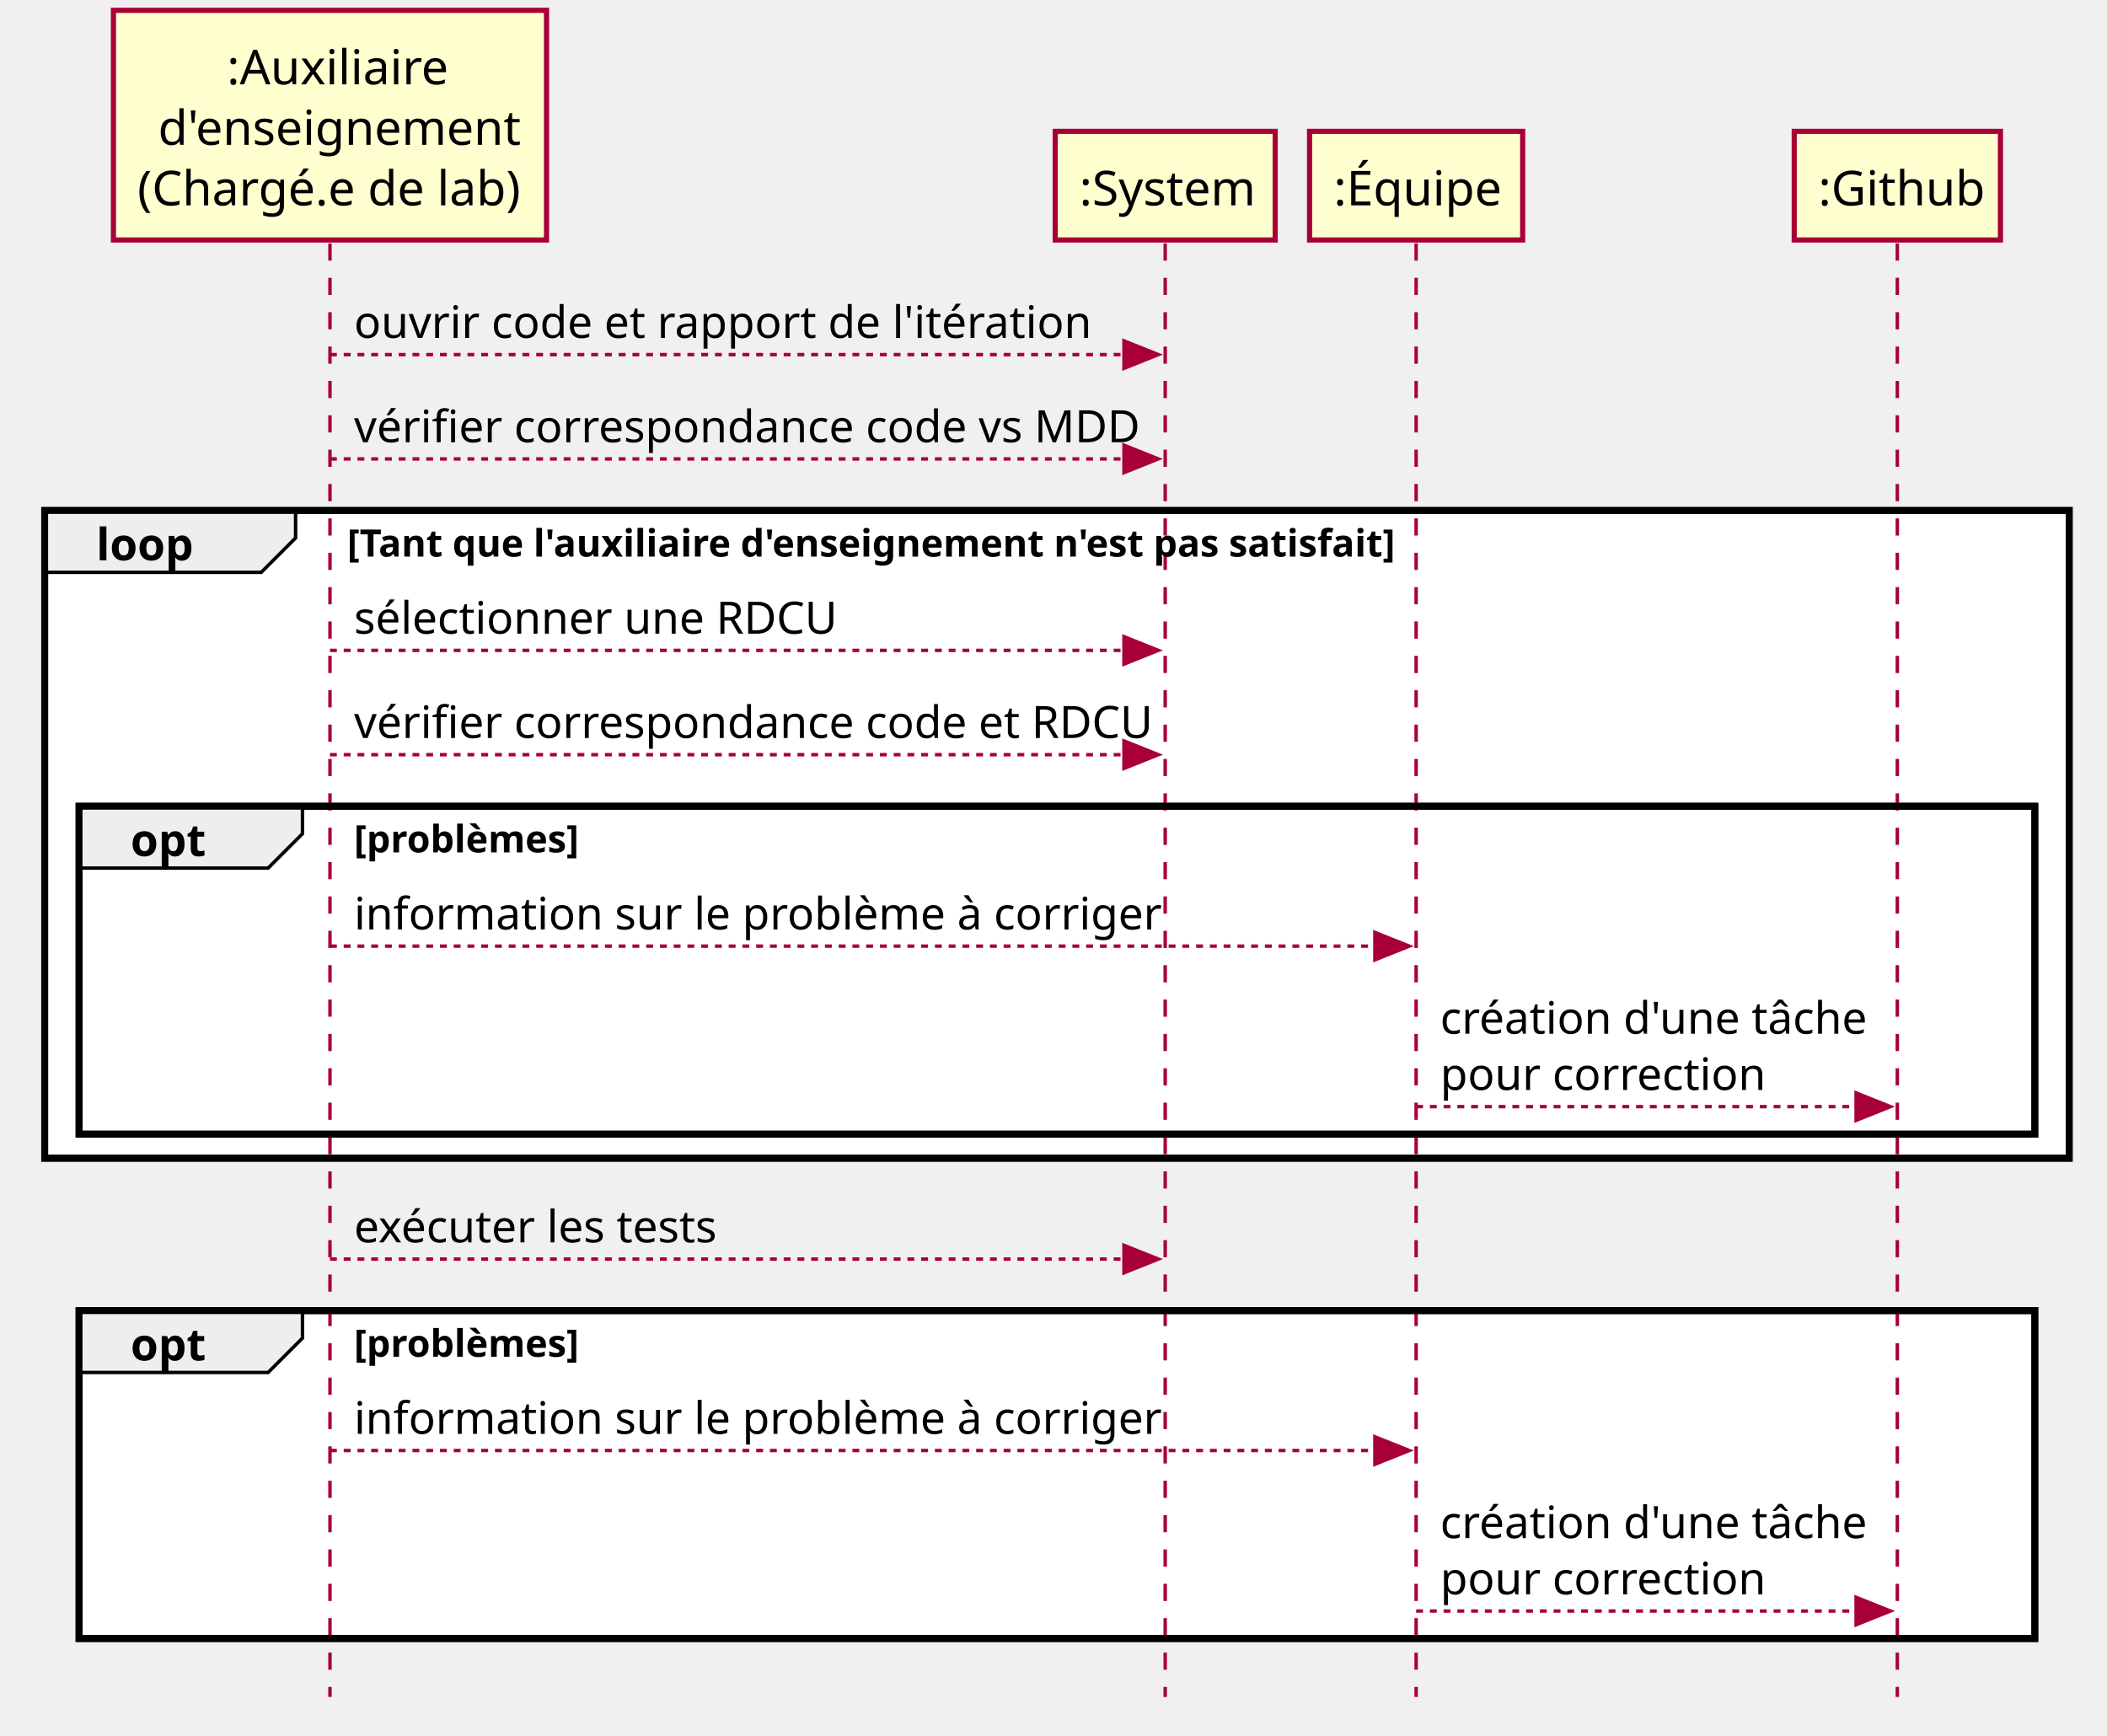
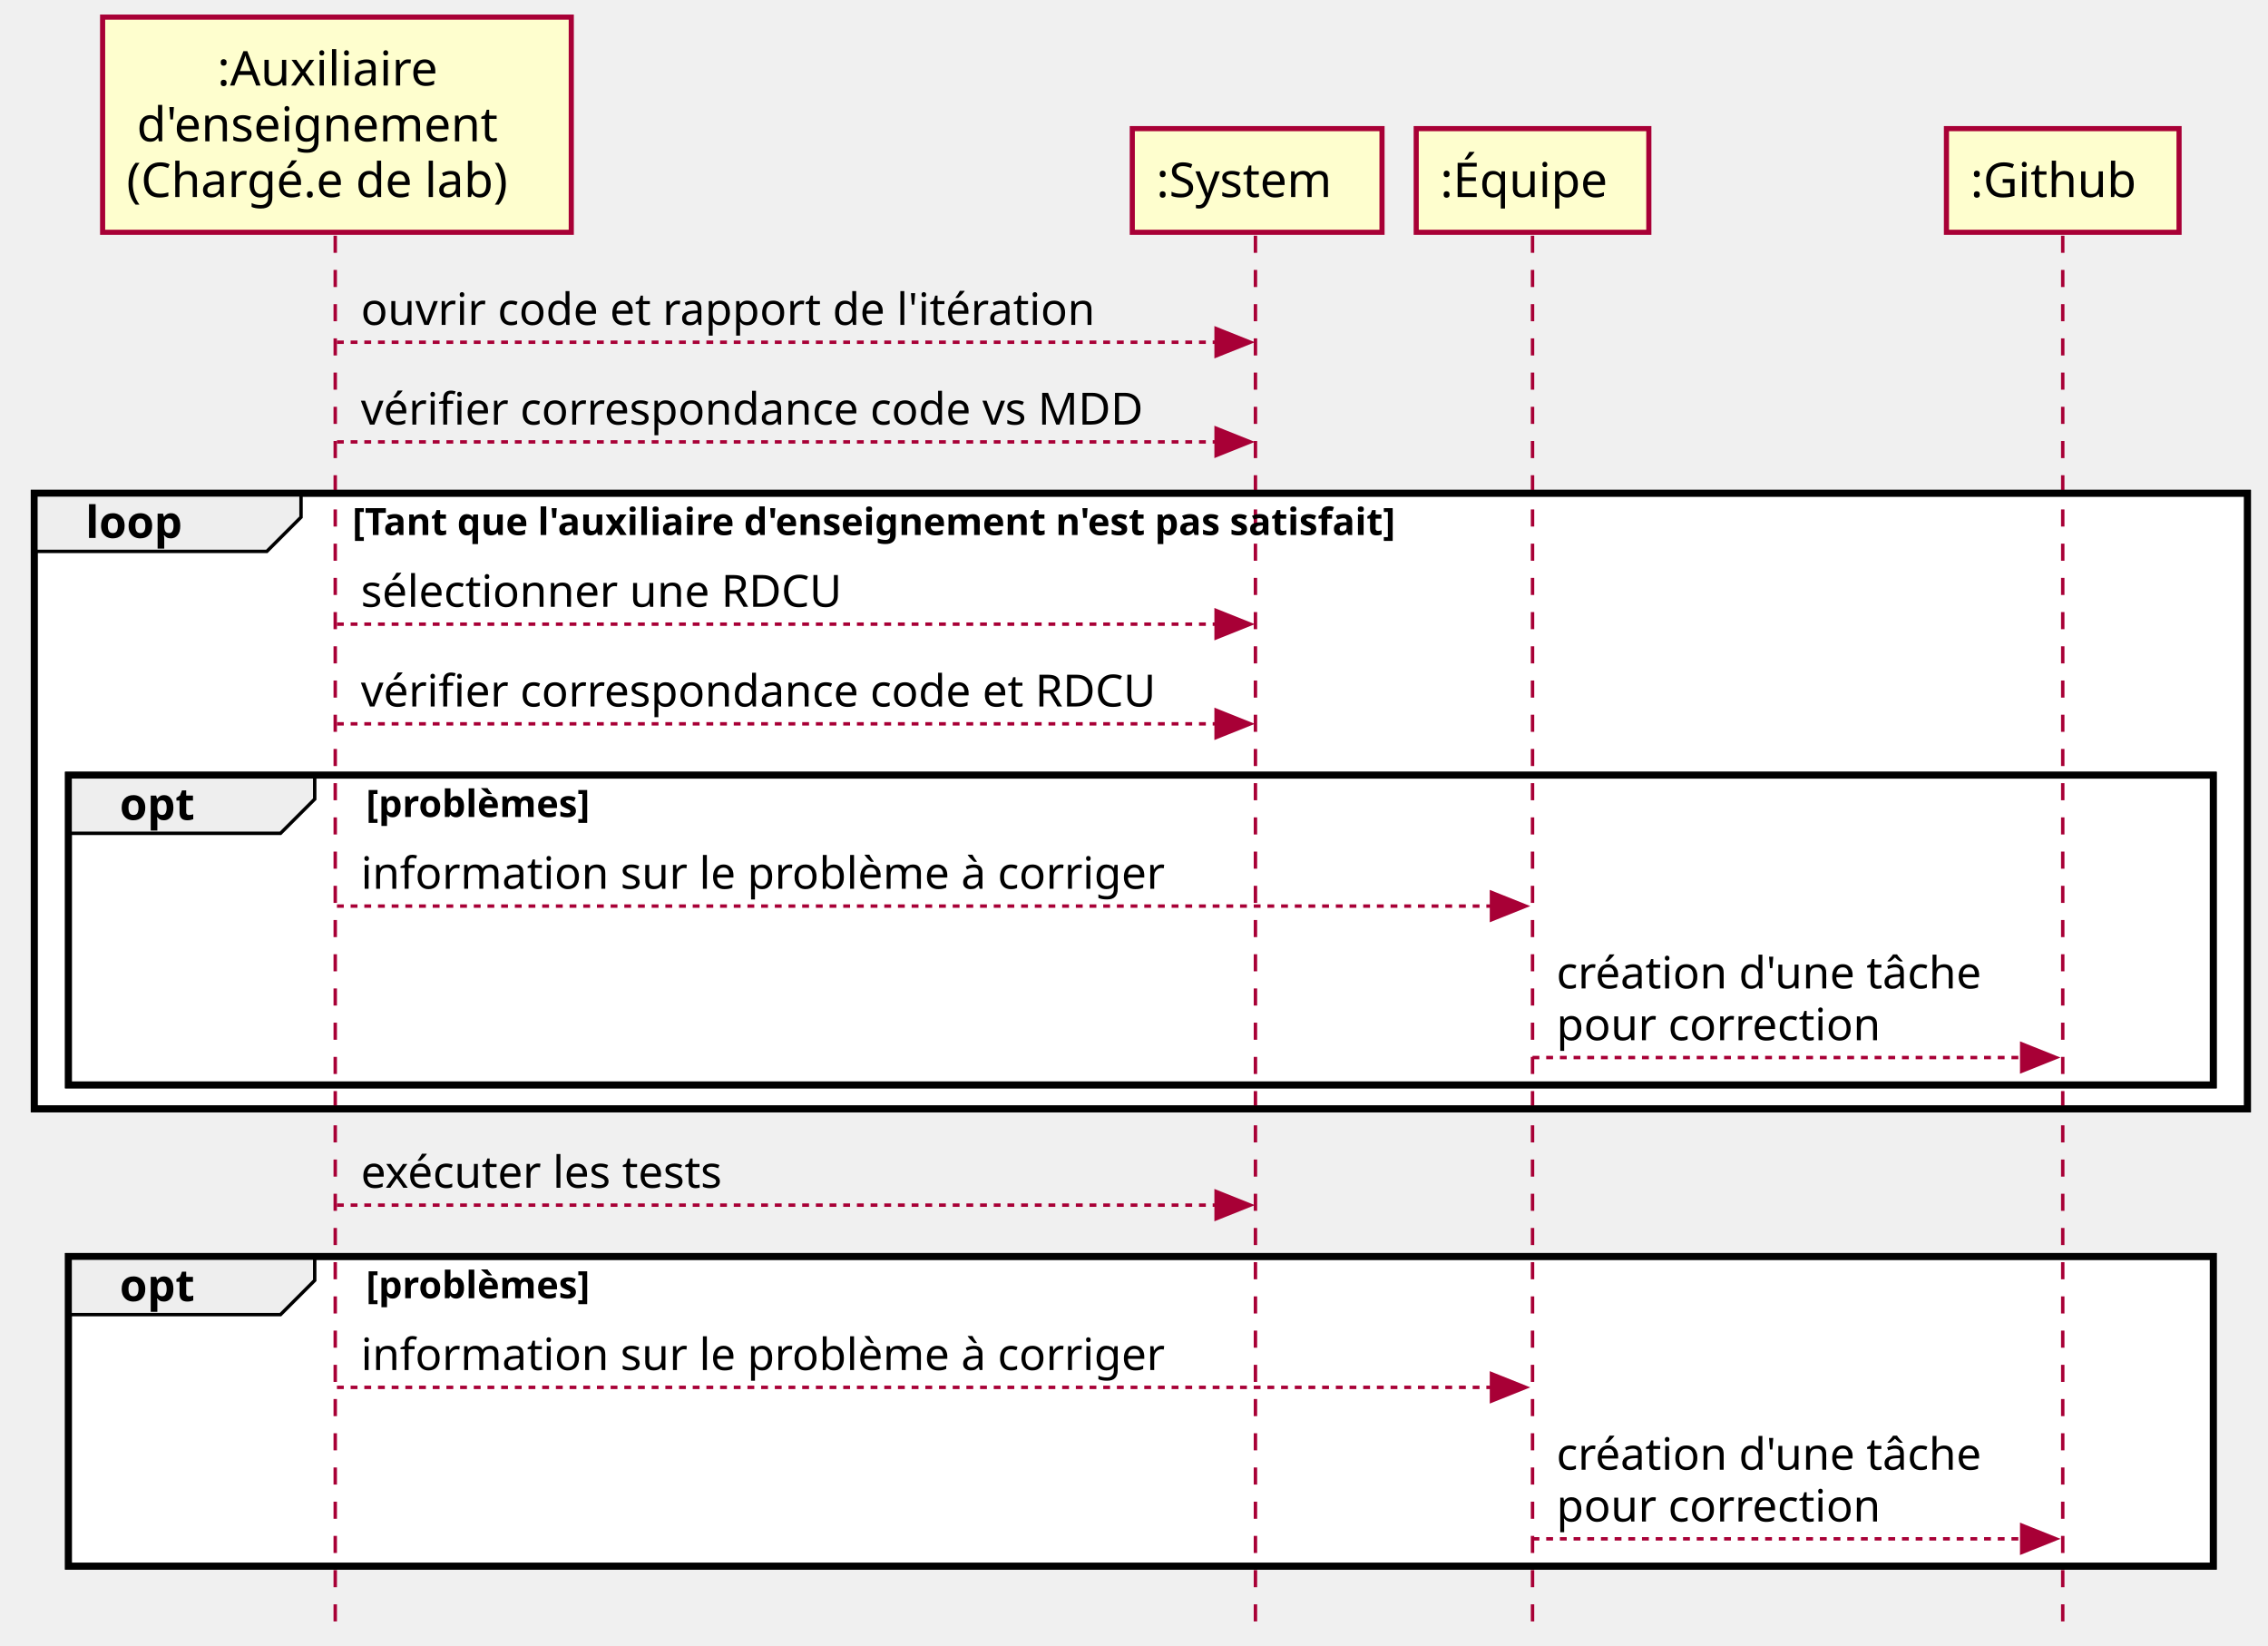
- <svg xmlns="http://www.w3.org/2000/svg" contentScriptType="application/ecmascript" contentStyleType="text/css" height="505px" preserveAspectRatio="none" style="width:613px;height:505px;" version="1.1" viewBox="0 0 613 505" width="613px" zoomAndPan="magnify">
+ <svg xmlns="http://www.w3.org/2000/svg" contentScriptType="application/ecmascript" contentStyleType="text/css" height="481px" preserveAspectRatio="none" style="width:663px;height:481px;background:#FFFFFF;" version="1.1" viewBox="0 0 663 481" width="663px" zoomAndPan="magnify">
  <defs />
  <g>
-     <rect fill="#FFFFFF" height="188.461" style="stroke: #000000; stroke-width: 2.0;" width="589" x="13" y="148.531" />
-     <rect fill="#FFFFFF" height="95.406" style="stroke: #000000; stroke-width: 2.0;" width="569" x="23" y="234.586" />
-     <rect fill="#FFFFFF" height="95.406" style="stroke: #000000; stroke-width: 2.0;" width="569" x="23" y="381.344" />
-     <line style="stroke: #A80036; stroke-width: 1.0; stroke-dasharray: 5.0,5.0;" x1="96" x2="96" y1="70.828" y2="493.75" />
-     <line style="stroke: #A80036; stroke-width: 1.0; stroke-dasharray: 5.0,5.0;" x1="339" x2="339" y1="70.828" y2="493.75" />
-     <line style="stroke: #A80036; stroke-width: 1.0; stroke-dasharray: 5.0,5.0;" x1="412" x2="412" y1="70.828" y2="493.75" />
-     <line style="stroke: #A80036; stroke-width: 1.0; stroke-dasharray: 5.0,5.0;" x1="552" x2="552" y1="70.828" y2="493.75" />
-     <rect fill="#FEFECE" height="66.828" style="stroke: #A80036; stroke-width: 1.5;" width="126" x="33" y="3" />
-     <text fill="#000000" font-family="sans-serif" font-size="14" lengthAdjust="spacingAndGlyphs" textLength="60" x="66" y="24.533">:Auxiliaire</text>
-     <text fill="#000000" font-family="sans-serif" font-size="14" lengthAdjust="spacingAndGlyphs" textLength="100" x="46" y="42.143">d'enseignement</text>
-     <text fill="#000000" font-family="sans-serif" font-size="14" lengthAdjust="spacingAndGlyphs" textLength="112" x="40" y="59.752">(Chargé.e de lab)</text>
-     <rect fill="#FEFECE" height="31.609" style="stroke: #A80036; stroke-width: 1.5;" width="64" x="307" y="38.219" />
-     <text fill="#000000" font-family="sans-serif" font-size="14" lengthAdjust="spacingAndGlyphs" textLength="50" x="314" y="59.752">:System</text>
-     <rect fill="#FEFECE" height="31.609" style="stroke: #A80036; stroke-width: 1.5;" width="62" x="381" y="38.219" />
-     <text fill="#000000" font-family="sans-serif" font-size="14" lengthAdjust="spacingAndGlyphs" textLength="48" x="388" y="59.752">:Équipe</text>
-     <rect fill="#FEFECE" height="31.609" style="stroke: #A80036; stroke-width: 1.5;" width="60" x="522" y="38.219" />
-     <text fill="#000000" font-family="sans-serif" font-size="14" lengthAdjust="spacingAndGlyphs" textLength="46" x="529" y="59.752">:Github</text>
-     <polygon fill="#A80036" points="327,99.18,337,103.18,327,107.18" style="stroke: #A80036; stroke-width: 1.0;" />
-     <line style="stroke: #A80036; stroke-width: 1.0; stroke-dasharray: 2.0,2.0;" x1="96" x2="333" y1="103.18" y2="103.18" />
-     <text fill="#000000" font-family="sans-serif" font-size="13" lengthAdjust="spacingAndGlyphs" textLength="194" x="103" y="98.323">ouvrir code et rapport de l'itération</text>
-     <polygon fill="#A80036" points="327,129.531,337,133.531,327,137.531" style="stroke: #A80036; stroke-width: 1.0;" />
-     <line style="stroke: #A80036; stroke-width: 1.0; stroke-dasharray: 2.0,2.0;" x1="96" x2="333" y1="133.531" y2="133.531" />
-     <text fill="#000000" font-family="sans-serif" font-size="13" lengthAdjust="spacingAndGlyphs" textLength="213" x="103" y="128.675">vérifier correspondance code vs MDD</text>
-     <path d="M13,148.531 L86,148.531 L86,156.531 L76,166.531 L13,166.531 L13,148.531 " fill="#EEEEEE" style="stroke: #000000; stroke-width: 1.0;" />
-     <rect fill="none" height="188.461" style="stroke: #000000; stroke-width: 2.0;" width="589" x="13" y="148.531" />
-     <text fill="#000000" font-family="sans-serif" font-size="13" font-weight="bold" lengthAdjust="spacingAndGlyphs" textLength="28" x="28" y="163.026">loop</text>
-     <text fill="#000000" font-family="sans-serif" font-size="11" font-weight="bold" lengthAdjust="spacingAndGlyphs" textLength="309" x="101" y="161.95">[Tant que l'auxiliaire d'enseignement n'est pas satisfait]</text>
-     <polygon fill="#A80036" points="327,185.234,337,189.234,327,193.234" style="stroke: #A80036; stroke-width: 1.0;" />
-     <line style="stroke: #A80036; stroke-width: 1.0; stroke-dasharray: 2.0,2.0;" x1="96" x2="333" y1="189.234" y2="189.234" />
-     <text fill="#000000" font-family="sans-serif" font-size="13" lengthAdjust="spacingAndGlyphs" textLength="135" x="103" y="184.378">sélectionner une RDCU</text>
-     <polygon fill="#A80036" points="327,215.586,337,219.586,327,223.586" style="stroke: #A80036; stroke-width: 1.0;" />
-     <line style="stroke: #A80036; stroke-width: 1.0; stroke-dasharray: 2.0,2.0;" x1="96" x2="333" y1="219.586" y2="219.586" />
-     <text fill="#000000" font-family="sans-serif" font-size="13" lengthAdjust="spacingAndGlyphs" textLength="219" x="103" y="214.73">vérifier correspondance code et RDCU</text>
-     <path d="M23,234.586 L88,234.586 L88,242.586 L78,252.586 L23,252.586 L23,234.586 " fill="#EEEEEE" style="stroke: #000000; stroke-width: 1.0;" />
-     <rect fill="none" height="95.406" style="stroke: #000000; stroke-width: 2.0;" width="569" x="23" y="234.586" />
-     <text fill="#000000" font-family="sans-serif" font-size="13" font-weight="bold" lengthAdjust="spacingAndGlyphs" textLength="20" x="38" y="249.081">opt</text>
-     <text fill="#000000" font-family="sans-serif" font-size="11" font-weight="bold" lengthAdjust="spacingAndGlyphs" textLength="69" x="103" y="248.005">[problèmes]</text>
-     <polygon fill="#A80036" points="400,271.289,410,275.289,400,279.289" style="stroke: #A80036; stroke-width: 1.0;" />
-     <line style="stroke: #A80036; stroke-width: 1.0; stroke-dasharray: 2.0,2.0;" x1="96" x2="406" y1="275.289" y2="275.289" />
-     <text fill="#000000" font-family="sans-serif" font-size="13" lengthAdjust="spacingAndGlyphs" textLength="214" x="103" y="270.433">information sur le problème à corriger</text>
-     <polygon fill="#A80036" points="540,317.992,550,321.992,540,325.992" style="stroke: #A80036; stroke-width: 1.0;" />
-     <line style="stroke: #A80036; stroke-width: 1.0; stroke-dasharray: 2.0,2.0;" x1="412" x2="546" y1="321.992" y2="321.992" />
-     <text fill="#000000" font-family="sans-serif" font-size="13" lengthAdjust="spacingAndGlyphs" textLength="116" x="419" y="300.784">création d'une tâche</text>
-     <text fill="#000000" font-family="sans-serif" font-size="13" lengthAdjust="spacingAndGlyphs" textLength="86" x="419" y="317.136">pour correction</text>
-     <polygon fill="#A80036" points="327,362.344,337,366.344,327,370.344" style="stroke: #A80036; stroke-width: 1.0;" />
-     <line style="stroke: #A80036; stroke-width: 1.0; stroke-dasharray: 2.0,2.0;" x1="96" x2="333" y1="366.344" y2="366.344" />
-     <text fill="#000000" font-family="sans-serif" font-size="13" lengthAdjust="spacingAndGlyphs" textLength="104" x="103" y="361.487">exécuter les tests</text>
-     <path d="M23,381.344 L88,381.344 L88,389.344 L78,399.344 L23,399.344 L23,381.344 " fill="#EEEEEE" style="stroke: #000000; stroke-width: 1.0;" />
-     <rect fill="none" height="95.406" style="stroke: #000000; stroke-width: 2.0;" width="569" x="23" y="381.344" />
-     <text fill="#000000" font-family="sans-serif" font-size="13" font-weight="bold" lengthAdjust="spacingAndGlyphs" textLength="20" x="38" y="395.839">opt</text>
-     <text fill="#000000" font-family="sans-serif" font-size="11" font-weight="bold" lengthAdjust="spacingAndGlyphs" textLength="69" x="103" y="394.763">[problèmes]</text>
-     <polygon fill="#A80036" points="400,418.047,410,422.047,400,426.047" style="stroke: #A80036; stroke-width: 1.0;" />
-     <line style="stroke: #A80036; stroke-width: 1.0; stroke-dasharray: 2.0,2.0;" x1="96" x2="406" y1="422.047" y2="422.047" />
-     <text fill="#000000" font-family="sans-serif" font-size="13" lengthAdjust="spacingAndGlyphs" textLength="214" x="103" y="417.19">information sur le problème à corriger</text>
-     <polygon fill="#A80036" points="540,464.75,550,468.75,540,472.75" style="stroke: #A80036; stroke-width: 1.0;" />
-     <line style="stroke: #A80036; stroke-width: 1.0; stroke-dasharray: 2.0,2.0;" x1="412" x2="546" y1="468.75" y2="468.75" />
-     <text fill="#000000" font-family="sans-serif" font-size="13" lengthAdjust="spacingAndGlyphs" textLength="116" x="419" y="447.542">création d'une tâche</text>
-     <text fill="#000000" font-family="sans-serif" font-size="13" lengthAdjust="spacingAndGlyphs" textLength="86" x="419" y="463.894">pour correction</text>
+     <rect fill="#FFFFFF" height="179.93" style="stroke:#000000;stroke-width:2.0;" width="647" x="10" y="144.156" />
+     <rect fill="#FFFFFF" height="90.531" style="stroke:#000000;stroke-width:2.0;" width="627" x="20" y="226.555" />
+     <rect fill="#FFFFFF" height="90.531" style="stroke:#000000;stroke-width:2.0;" width="627" x="20" y="367.219" />
+     <line style="stroke:#A80036;stroke-width:1.0;stroke-dasharray:5.0,5.0;" x1="98" x2="98" y1="68.891" y2="474.75" />
+     <line style="stroke:#A80036;stroke-width:1.0;stroke-dasharray:5.0,5.0;" x1="367" x2="367" y1="68.891" y2="474.75" />
+     <line style="stroke:#A80036;stroke-width:1.0;stroke-dasharray:5.0,5.0;" x1="448" x2="448" y1="68.891" y2="474.75" />
+     <line style="stroke:#A80036;stroke-width:1.0;stroke-dasharray:5.0,5.0;" x1="603" x2="603" y1="68.891" y2="474.75" />
+     <rect fill="#FEFECE" height="62.891" style="stroke:#A80036;stroke-width:1.5;" width="137" x="30" y="5" />
+     <text fill="#000000" font-family="sans-serif" font-size="14" lengthAdjust="spacing" textLength="70" x="63.5" y="24.995">:Auxiliaire</text>
+     <text fill="#000000" font-family="sans-serif" font-size="14" lengthAdjust="spacing" textLength="117" x="40" y="41.292">d'enseignement</text>
+     <text fill="#000000" font-family="sans-serif" font-size="14" lengthAdjust="spacing" textLength="123" x="37" y="57.589">(Chargé.e de lab)</text>
+     <rect fill="#FEFECE" height="30.297" style="stroke:#A80036;stroke-width:1.5;" width="73" x="331" y="37.594" />
+     <text fill="#000000" font-family="sans-serif" font-size="14" lengthAdjust="spacing" textLength="59" x="338" y="57.589">:System</text>
+     <rect fill="#FEFECE" height="30.297" style="stroke:#A80036;stroke-width:1.5;" width="68" x="414" y="37.594" />
+     <text fill="#000000" font-family="sans-serif" font-size="14" lengthAdjust="spacing" textLength="54" x="421" y="57.589">:Équipe</text>
+     <rect fill="#FEFECE" height="30.297" style="stroke:#A80036;stroke-width:1.5;" width="68" x="569" y="37.594" />
+     <text fill="#000000" font-family="sans-serif" font-size="14" lengthAdjust="spacing" textLength="54" x="576" y="57.589">:Github</text>
+     <polygon fill="#A80036" points="355.5,96.023,365.5,100.023,355.5,104.023" style="stroke:#A80036;stroke-width:1.0;" />
+     <line style="stroke:#A80036;stroke-width:1.0;stroke-dasharray:2.0,2.0;" x1="98.5" x2="361.5" y1="100.023" y2="100.023" />
+     <text fill="#000000" font-family="sans-serif" font-size="13" lengthAdjust="spacing" textLength="223" x="105.5" y="94.957">ouvrir code et rapport de l'itération</text>
+     <polygon fill="#A80036" points="355.5,125.156,365.5,129.156,355.5,133.156" style="stroke:#A80036;stroke-width:1.0;" />
+     <line style="stroke:#A80036;stroke-width:1.0;stroke-dasharray:2.0,2.0;" x1="98.5" x2="361.5" y1="129.156" y2="129.156" />
+     <text fill="#000000" font-family="sans-serif" font-size="13" lengthAdjust="spacing" textLength="240" x="105.5" y="124.09">vérifier correspondance code vs MDD</text>
+     <path d="M10,144.156 L88,144.156 L88,151.156 L78,161.156 L10,161.156 L10,144.156 " fill="#EEEEEE" style="stroke:#000000;stroke-width:1.0;" />
+     <rect fill="none" height="179.93" style="stroke:#000000;stroke-width:2.0;" width="647" x="10" y="144.156" />
+     <text fill="#000000" font-family="sans-serif" font-size="13" font-weight="bold" lengthAdjust="spacing" textLength="33" x="25" y="157.223">loop</text>
+     <text fill="#000000" font-family="sans-serif" font-size="11" font-weight="bold" lengthAdjust="spacing" textLength="378" x="103" y="156.367">[Tant que l'auxiliaire d'enseignement n'est pas satisfait]</text>
+     <polygon fill="#A80036" points="355.5,178.422,365.5,182.422,355.5,186.422" style="stroke:#A80036;stroke-width:1.0;" />
+     <line style="stroke:#A80036;stroke-width:1.0;stroke-dasharray:2.0,2.0;" x1="98.5" x2="361.5" y1="182.422" y2="182.422" />
+     <text fill="#000000" font-family="sans-serif" font-size="13" lengthAdjust="spacing" textLength="147" x="105.5" y="177.356">sélectionner une RDCU</text>
+     <polygon fill="#A80036" points="355.5,207.555,365.5,211.555,355.5,215.555" style="stroke:#A80036;stroke-width:1.0;" />
+     <line style="stroke:#A80036;stroke-width:1.0;stroke-dasharray:2.0,2.0;" x1="98.5" x2="361.5" y1="211.555" y2="211.555" />
+     <text fill="#000000" font-family="sans-serif" font-size="13" lengthAdjust="spacing" textLength="245" x="105.5" y="206.489">vérifier correspondance code et RDCU</text>
+     <path d="M20,226.555 L92,226.555 L92,233.555 L82,243.555 L20,243.555 L20,226.555 " fill="#EEEEEE" style="stroke:#000000;stroke-width:1.0;" />
+     <rect fill="none" height="90.531" style="stroke:#000000;stroke-width:2.0;" width="627" x="20" y="226.555" />
+     <text fill="#000000" font-family="sans-serif" font-size="13" font-weight="bold" lengthAdjust="spacing" textLength="27" x="35" y="239.622">opt</text>
+     <text fill="#000000" font-family="sans-serif" font-size="11" font-weight="bold" lengthAdjust="spacing" textLength="80" x="107" y="238.765">[problèmes]</text>
+     <polygon fill="#A80036" points="436,260.82,446,264.82,436,268.82" style="stroke:#A80036;stroke-width:1.0;" />
+     <line style="stroke:#A80036;stroke-width:1.0;stroke-dasharray:2.0,2.0;" x1="98.5" x2="442" y1="264.82" y2="264.82" />
+     <text fill="#000000" font-family="sans-serif" font-size="13" lengthAdjust="spacing" textLength="243" x="105.5" y="259.754">information sur le problème à corriger</text>
+     <polygon fill="#A80036" points="591,305.086,601,309.086,591,313.086" style="stroke:#A80036;stroke-width:1.0;" />
+     <line style="stroke:#A80036;stroke-width:1.0;stroke-dasharray:2.0,2.0;" x1="448" x2="597" y1="309.086" y2="309.086" />
+     <text fill="#000000" font-family="sans-serif" font-size="13" lengthAdjust="spacing" textLength="131" x="455" y="288.887">création d'une tâche</text>
+     <text fill="#000000" font-family="sans-serif" font-size="13" lengthAdjust="spacing" textLength="97" x="455" y="304.02">pour correction</text>
+     <polygon fill="#A80036" points="355.5,348.219,365.5,352.219,355.5,356.219" style="stroke:#A80036;stroke-width:1.0;" />
+     <line style="stroke:#A80036;stroke-width:1.0;stroke-dasharray:2.0,2.0;" x1="98.5" x2="361.5" y1="352.219" y2="352.219" />
+     <text fill="#000000" font-family="sans-serif" font-size="13" lengthAdjust="spacing" textLength="115" x="105.5" y="347.153">exécuter les tests</text>
+     <path d="M20,367.219 L92,367.219 L92,374.219 L82,384.219 L20,384.219 L20,367.219 " fill="#EEEEEE" style="stroke:#000000;stroke-width:1.0;" />
+     <rect fill="none" height="90.531" style="stroke:#000000;stroke-width:2.0;" width="627" x="20" y="367.219" />
+     <text fill="#000000" font-family="sans-serif" font-size="13" font-weight="bold" lengthAdjust="spacing" textLength="27" x="35" y="380.286">opt</text>
+     <text fill="#000000" font-family="sans-serif" font-size="11" font-weight="bold" lengthAdjust="spacing" textLength="80" x="107" y="379.429">[problèmes]</text>
+     <polygon fill="#A80036" points="436,401.484,446,405.484,436,409.484" style="stroke:#A80036;stroke-width:1.0;" />
+     <line style="stroke:#A80036;stroke-width:1.0;stroke-dasharray:2.0,2.0;" x1="98.5" x2="442" y1="405.484" y2="405.484" />
+     <text fill="#000000" font-family="sans-serif" font-size="13" lengthAdjust="spacing" textLength="243" x="105.5" y="400.418">information sur le problème à corriger</text>
+     <polygon fill="#A80036" points="591,445.75,601,449.75,591,453.75" style="stroke:#A80036;stroke-width:1.0;" />
+     <line style="stroke:#A80036;stroke-width:1.0;stroke-dasharray:2.0,2.0;" x1="448" x2="597" y1="449.75" y2="449.75" />
+     <text fill="#000000" font-family="sans-serif" font-size="13" lengthAdjust="spacing" textLength="131" x="455" y="429.551">création d'une tâche</text>
+     <text fill="#000000" font-family="sans-serif" font-size="13" lengthAdjust="spacing" textLength="97" x="455" y="444.684">pour correction</text>
  </g>
</svg>
